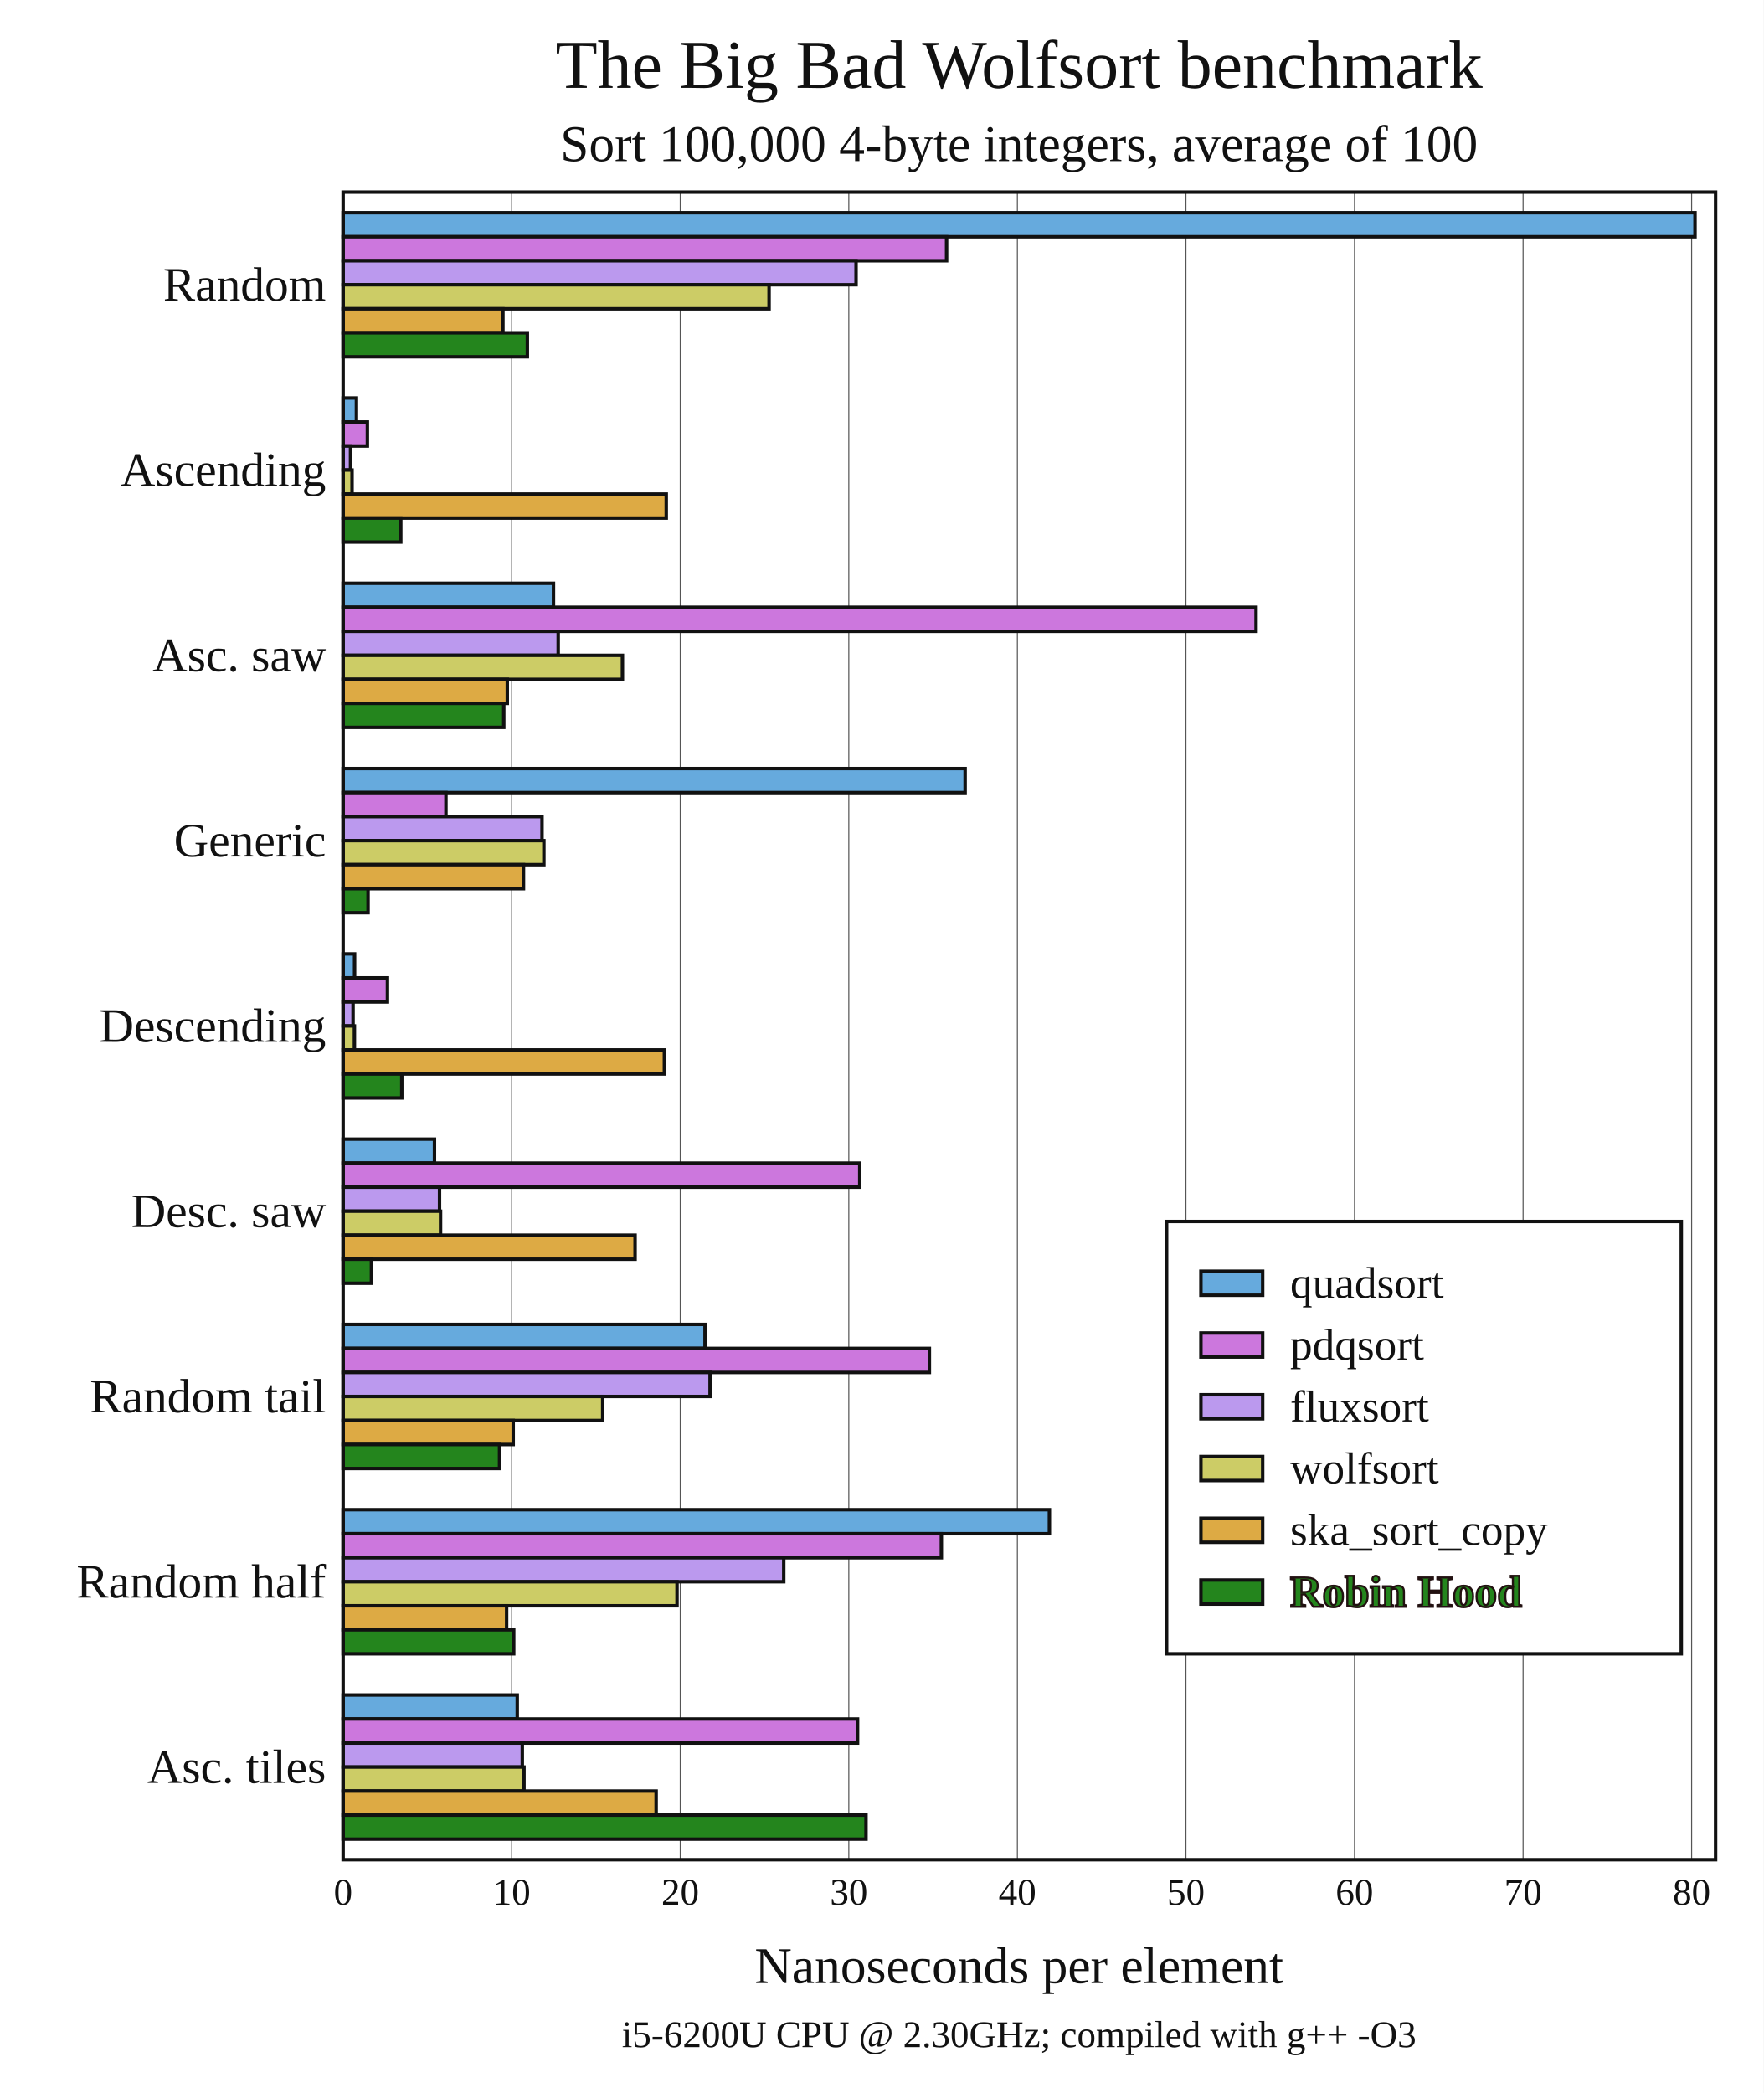
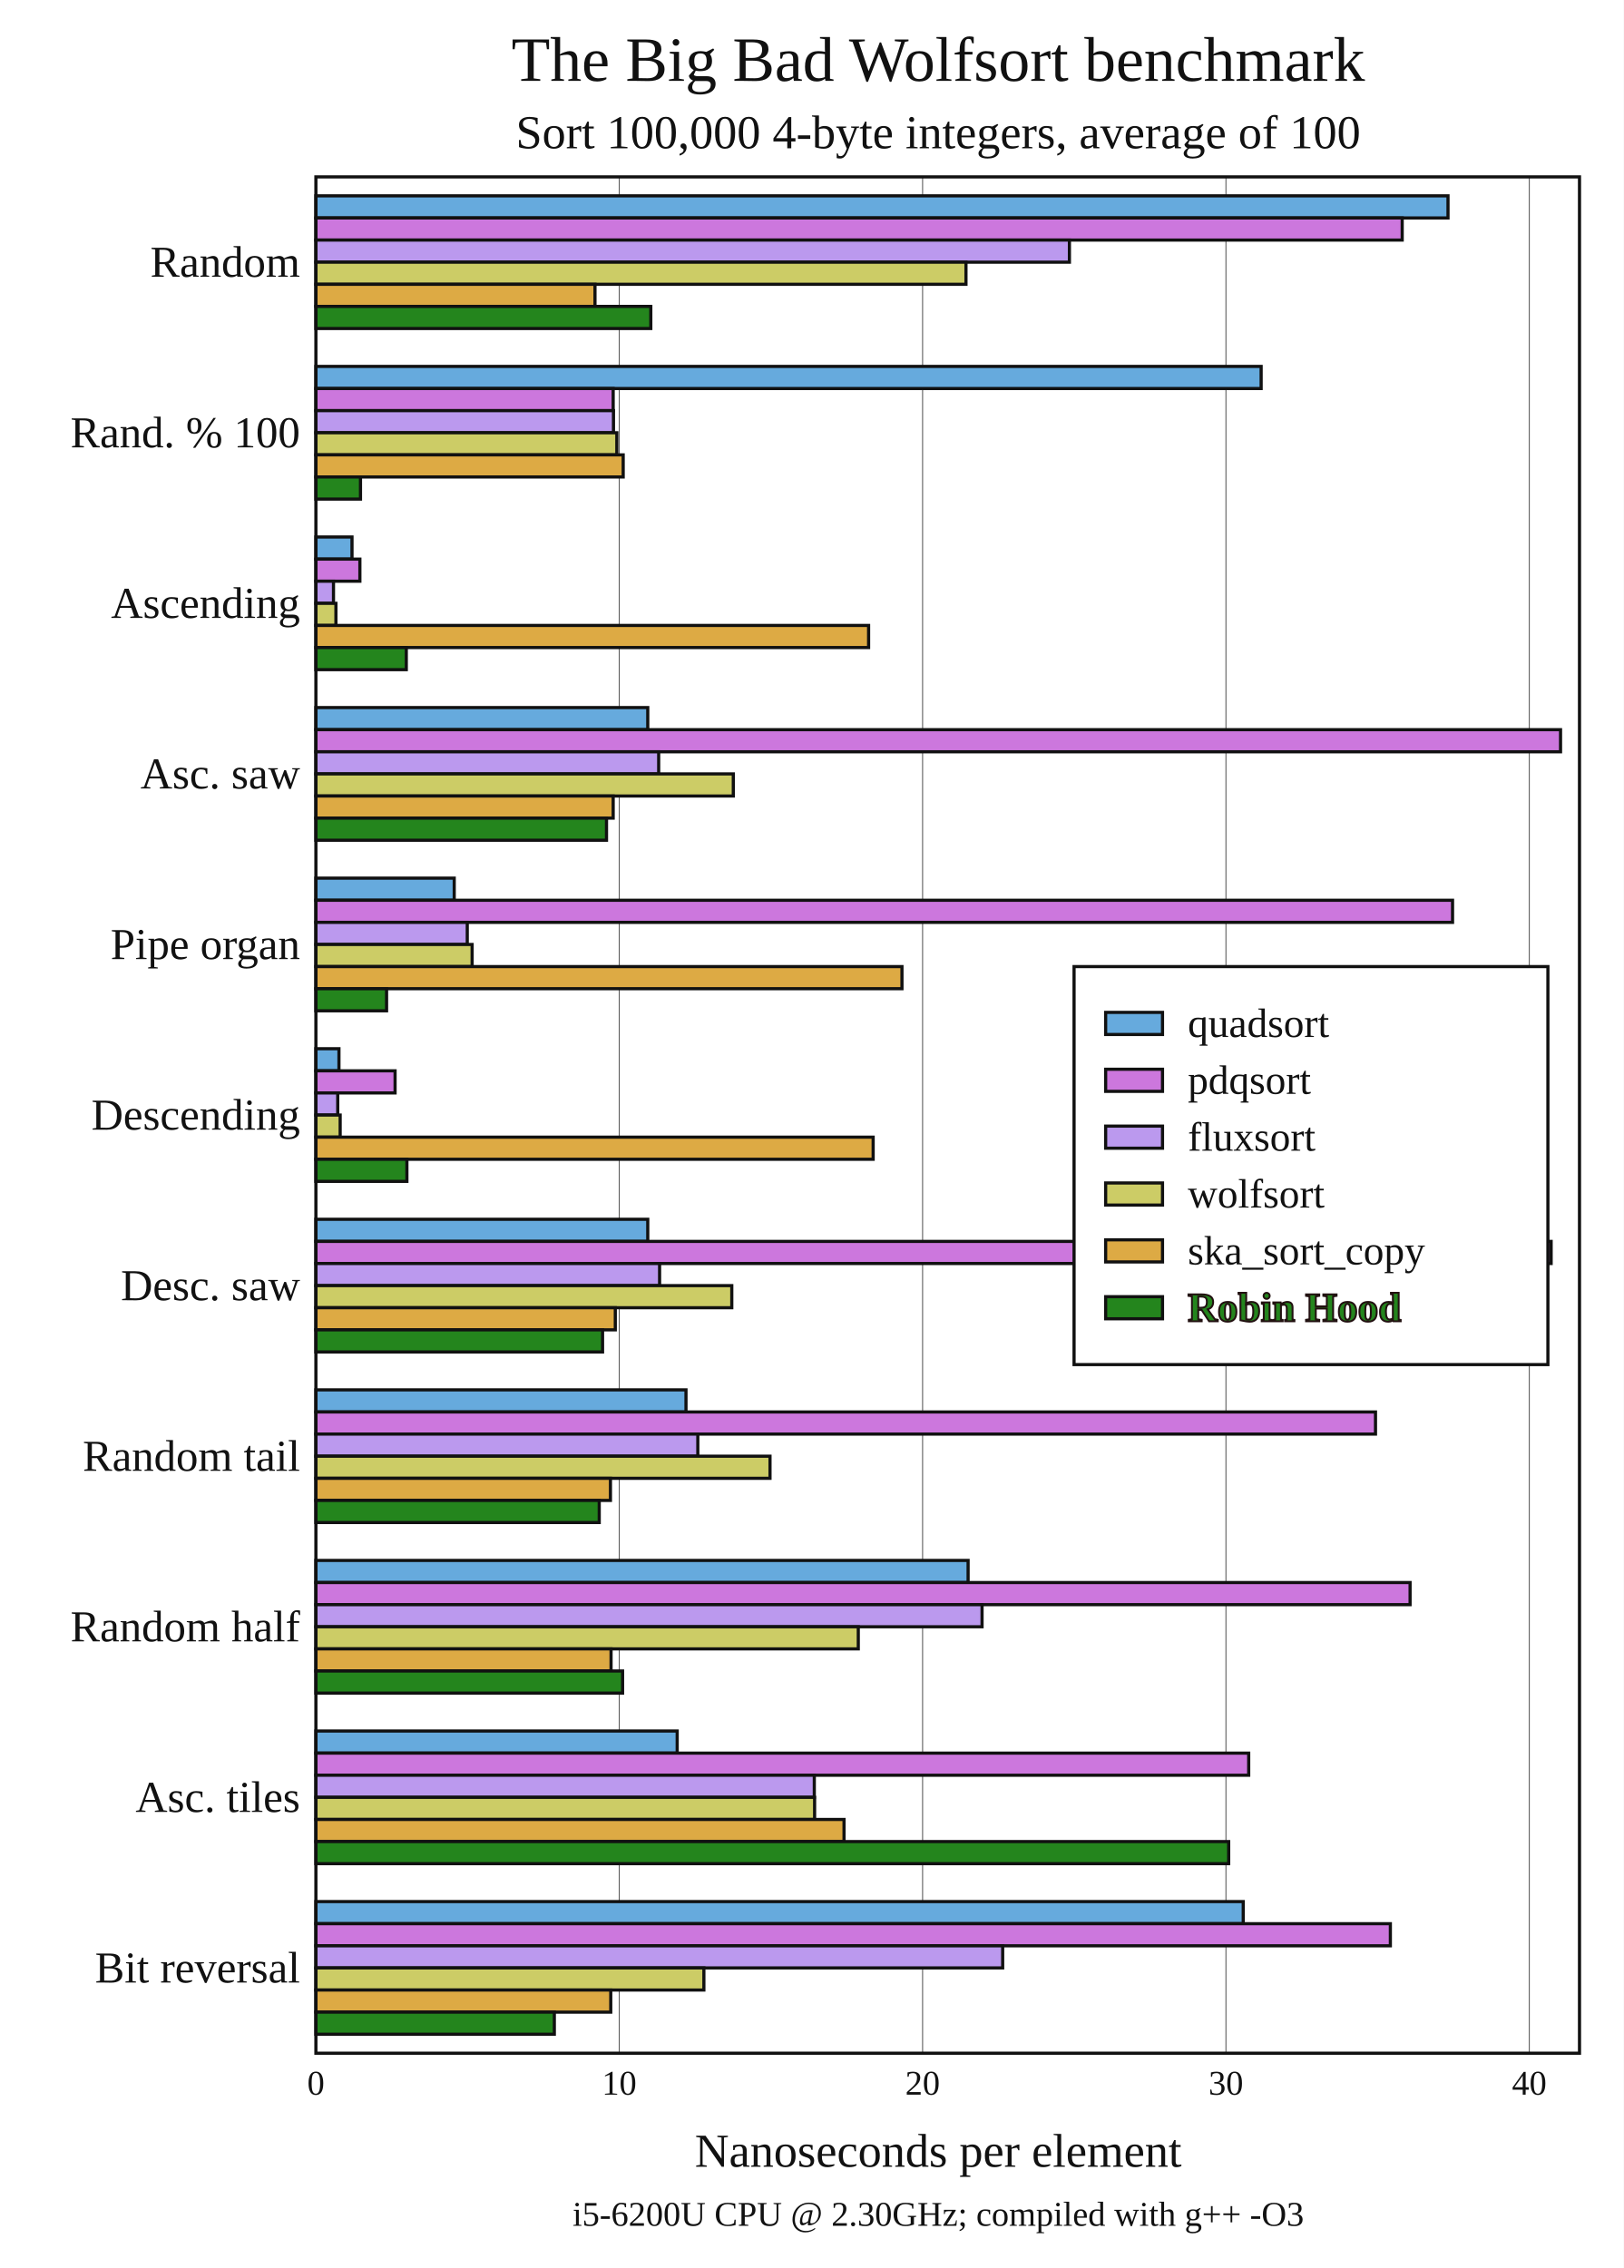
- <svg xmlns="http://www.w3.org/2000/svg" viewBox="0 0 514 610" height="915" width="771">
+ <svg xmlns="http://www.w3.org/2000/svg" viewBox="0 0 514 718" height="1077" width="771">
  <g text-anchor="middle" font-size="14px" fill="#111">
-     <rect fill="white" x="0" y="0" width="514" height="610" />
+     <rect fill="white" x="0" y="0" width="514" height="718" />
    <text dy="0.33em" font-size="20px" x="297" y="19">The Big Bad Wolfsort benchmark</text>
    <text dy="0.33em" font-size="15px" x="297" y="42">Sort 100,000 4-byte integers, average of 100</text>
-     <text dy="0.33em" font-size="15px" x="297" y="573">Nanoseconds per element</text>
-     <text dy="0.33em" font-size="11px" x="297" y="593">i5-6200U CPU @ 2.30GHz; compiled with g++ -O3</text>
+     <text dy="0.33em" font-size="15px" x="297" y="681">Nanoseconds per element</text>
+     <text dy="0.33em" font-size="11px" x="297" y="701">i5-6200U CPU @ 2.30GHz; compiled with g++ -O3</text>
    <g stroke-width="0.3" stroke="#555">
-       <path d="M149.127 56v486" />
-       <path d="M198.254 56v486" />
-       <path d="M247.381 56v486" />
-       <path d="M296.508 56v486" />
-       <path d="M345.635 56v486" />
-       <path d="M394.763 56v486" />
-       <path d="M443.890 56v486" />
-       <path d="M493.017 56v486" />
+       <path d="M196.027 56v594" />
+       <path d="M292.054 56v594" />
+       <path d="M388.081 56v594" />
+       <path d="M484.109 56v594" />
    </g>
    <g font-size="11px">
-       <text dy="0.33em" x="100" y="551.5">0</text>
-       <text dy="0.33em" x="149.127" y="551.5">10</text>
-       <text dy="0.33em" x="198.254" y="551.5">20</text>
-       <text dy="0.33em" x="247.381" y="551.5">30</text>
-       <text dy="0.33em" x="296.508" y="551.5">40</text>
-       <text dy="0.33em" x="345.635" y="551.5">50</text>
-       <text dy="0.33em" x="394.763" y="551.5">60</text>
-       <text dy="0.33em" x="443.890" y="551.5">70</text>
-       <text dy="0.33em" x="493.017" y="551.5">80</text>
+       <text dy="0.33em" x="100" y="659.5">0</text>
+       <text dy="0.33em" x="196.027" y="659.5">10</text>
+       <text dy="0.33em" x="292.054" y="659.5">20</text>
+       <text dy="0.33em" x="388.081" y="659.5">30</text>
+       <text dy="0.33em" x="484.109" y="659.5">40</text>
    </g>
    <g text-anchor="end">
      <text dy="0.33em" x="95" y="83">Random</text>
-       <text dy="0.33em" x="95" y="137">Ascending</text>
-       <text dy="0.33em" x="95" y="191">Asc. saw</text>
-       <text dy="0.33em" x="95" y="245">Generic</text>
-       <text dy="0.33em" x="95" y="299">Descending</text>
-       <text dy="0.33em" x="95" y="353">Desc. saw</text>
-       <text dy="0.33em" x="95" y="407">Random tail</text>
-       <text dy="0.33em" x="95" y="461">Random half</text>
-       <text dy="0.33em" x="95" y="515">Asc. tiles</text>
+       <text dy="0.33em" x="95" y="137">Rand. % 100</text>
+       <text dy="0.33em" x="95" y="191">Ascending</text>
+       <text dy="0.33em" x="95" y="245">Asc. saw</text>
+       <text dy="0.33em" x="95" y="299">Pipe organ</text>
+       <text dy="0.33em" x="95" y="353">Descending</text>
+       <text dy="0.33em" x="95" y="407">Desc. saw</text>
+       <text dy="0.33em" x="95" y="461">Random tail</text>
+       <text dy="0.33em" x="95" y="515">Random half</text>
+       <text dy="0.33em" x="95" y="569">Asc. tiles</text>
+       <text dy="0.33em" x="95" y="623">Bit reversal</text>
    </g>
    <g stroke="#111">
      <g fill="#6ad">
-         <rect x="100" y="62" width="394" height="7" />
-         <rect x="100" y="116" width="3.881" height="7" />
-         <rect x="100" y="170" width="61.310" height="7" />
-         <rect x="100" y="224" width="181.279" height="7" />
-         <rect x="100" y="278" width="3.340" height="7" />
-         <rect x="100" y="332" width="26.626" height="7" />
-         <rect x="100" y="386" width="105.476" height="7" />
-         <rect x="100" y="440" width="205.842" height="7" />
-         <rect x="100" y="494" width="50.748" height="7" />
+         <rect x="100" y="62" width="358.373" height="7" />
+         <rect x="100" y="116" width="299.221" height="7" />
+         <rect x="100" y="170" width="11.427" height="7" />
+         <rect x="100" y="224" width="105.053" height="7" />
+         <rect x="100" y="278" width="43.788" height="7" />
+         <rect x="100" y="332" width="7.298" height="7" />
+         <rect x="100" y="386" width="105.053" height="7" />
+         <rect x="100" y="440" width="117.153" height="7" />
+         <rect x="100" y="494" width="206.458" height="7" />
+         <rect x="100" y="548" width="114.368" height="7" />
+         <rect x="100" y="602" width="293.555" height="7" />
      </g>
      <g fill="#c7d">
-         <rect x="100" y="69" width="175.875" height="7" />
-         <rect x="100" y="123" width="7.074" height="7" />
-         <rect x="100" y="177" width="266.072" height="7" />
-         <rect x="100" y="231" width="29.967" height="7" />
-         <rect x="100" y="285" width="12.920" height="7" />
-         <rect x="100" y="339" width="150.574" height="7" />
-         <rect x="100" y="393" width="170.864" height="7" />
-         <rect x="100" y="447" width="174.352" height="7" />
-         <rect x="100" y="501" width="149.936" height="7" />
+         <rect x="100" y="69" width="343.873" height="7" />
+         <rect x="100" y="123" width="94.106" height="7" />
+         <rect x="100" y="177" width="13.923" height="7" />
+         <rect x="100" y="231" width="394" height="7" />
+         <rect x="100" y="285" width="359.814" height="7" />
+         <rect x="100" y="339" width="25.063" height="7" />
+         <rect x="100" y="393" width="391.023" height="7" />
+         <rect x="100" y="447" width="335.423" height="7" />
+         <rect x="100" y="501" width="346.370" height="7" />
+         <rect x="100" y="555" width="295.283" height="7" />
+         <rect x="100" y="609" width="340.128" height="7" />
      </g>
      <g fill="#b9e">
-         <rect x="100" y="76" width="149.494" height="7" />
-         <rect x="100" y="130" width="2.161" height="7" />
-         <rect x="100" y="184" width="62.686" height="7" />
-         <rect x="100" y="238" width="57.970" height="7" />
-         <rect x="100" y="292" width="2.898" height="7" />
-         <rect x="100" y="346" width="28.100" height="7" />
-         <rect x="100" y="400" width="106.949" height="7" />
-         <rect x="100" y="454" width="128.418" height="7" />
-         <rect x="100" y="508" width="52.222" height="7" />
+         <rect x="100" y="76" width="238.531" height="7" />
+         <rect x="100" y="130" width="94.202" height="7" />
+         <rect x="100" y="184" width="5.569" height="7" />
+         <rect x="100" y="238" width="108.510" height="7" />
+         <rect x="100" y="292" width="47.917" height="7" />
+         <rect x="100" y="346" width="6.913" height="7" />
+         <rect x="100" y="400" width="108.798" height="7" />
+         <rect x="100" y="454" width="120.898" height="7" />
+         <rect x="100" y="508" width="210.875" height="7" />
+         <rect x="100" y="562" width="157.772" height="7" />
+         <rect x="100" y="616" width="217.405" height="7" />
      </g>
      <g fill="#cc6">
-         <rect x="100" y="83" width="124.144" height="7" />
-         <rect x="100" y="137" width="2.603" height="7" />
-         <rect x="100" y="191" width="81.403" height="7" />
-         <rect x="100" y="245" width="58.510" height="7" />
-         <rect x="100" y="299" width="3.291" height="7" />
-         <rect x="100" y="353" width="28.395" height="7" />
-         <rect x="100" y="407" width="75.655" height="7" />
-         <rect x="100" y="461" width="97.320" height="7" />
-         <rect x="100" y="515" width="52.713" height="7" />
+         <rect x="100" y="83" width="205.786" height="7" />
+         <rect x="100" y="137" width="95.259" height="7" />
+         <rect x="100" y="191" width="6.337" height="7" />
+         <rect x="100" y="245" width="132.133" height="7" />
+         <rect x="100" y="299" width="49.454" height="7" />
+         <rect x="100" y="353" width="7.682" height="7" />
+         <rect x="100" y="407" width="131.653" height="7" />
+         <rect x="100" y="461" width="143.752" height="7" />
+         <rect x="100" y="515" width="171.696" height="7" />
+         <rect x="100" y="569" width="157.868" height="7" />
+         <rect x="100" y="623" width="122.818" height="7" />
      </g>
      <g fill="#da4">
-         <rect x="100" y="90" width="46.572" height="7" />
-         <rect x="100" y="144" width="94.176" height="7" />
-         <rect x="100" y="198" width="47.849" height="7" />
-         <rect x="100" y="252" width="52.566" height="7" />
-         <rect x="100" y="306" width="93.636" height="7" />
-         <rect x="100" y="360" width="85.088" height="7" />
-         <rect x="100" y="414" width="49.569" height="7" />
-         <rect x="100" y="468" width="47.653" height="7" />
-         <rect x="100" y="522" width="91.229" height="7" />
+         <rect x="100" y="90" width="88.345" height="7" />
+         <rect x="100" y="144" width="97.275" height="7" />
+         <rect x="100" y="198" width="174.961" height="7" />
+         <rect x="100" y="252" width="94.106" height="7" />
+         <rect x="100" y="306" width="185.524" height="7" />
+         <rect x="100" y="360" width="176.402" height="7" />
+         <rect x="100" y="414" width="94.778" height="7" />
+         <rect x="100" y="468" width="93.242" height="7" />
+         <rect x="100" y="522" width="93.434" height="7" />
+         <rect x="100" y="576" width="167.183" height="7" />
+         <rect x="100" y="630" width="93.338" height="7" />
      </g>
      <g fill="#24851d">
-         <rect x="100" y="97" width="53.696" height="7" />
-         <rect x="100" y="151" width="16.801" height="7" />
-         <rect x="100" y="205" width="46.818" height="7" />
-         <rect x="100" y="259" width="7.270" height="7" />
-         <rect x="100" y="313" width="17.096" height="7" />
-         <rect x="100" y="367" width="8.253" height="7" />
-         <rect x="100" y="421" width="45.590" height="7" />
-         <rect x="100" y="475" width="49.716" height="7" />
-         <rect x="100" y="529" width="152.392" height="7" />
+         <rect x="100" y="97" width="106.014" height="7" />
+         <rect x="100" y="151" width="14.116" height="7" />
+         <rect x="100" y="205" width="28.616" height="7" />
+         <rect x="100" y="259" width="91.994" height="7" />
+         <rect x="100" y="313" width="22.374" height="7" />
+         <rect x="100" y="367" width="28.808" height="7" />
+         <rect x="100" y="421" width="90.745" height="7" />
+         <rect x="100" y="475" width="89.689" height="7" />
+         <rect x="100" y="529" width="97.083" height="7" />
+         <rect x="100" y="583" width="288.946" height="7" />
+         <rect x="100" y="637" width="75.477" height="7" />
      </g>
    </g>
-     <rect stroke="#111" fill="none" x="100" y="56" width="400" height="486" />
-     <g transform="translate(340,356)" text-anchor="start" font-size="13px">
+     <rect stroke="#111" fill="none" x="100" y="56" width="400" height="594" />
+     <g transform="translate(340,306)" text-anchor="start" font-size="13px">
      <rect fill="white" stroke="#111" x="0" y="0" width="150" height="126" />
      <g stroke="#111">
        <rect fill="#6ad" x="10" y="14.5" width="18" height="7" />
        <rect fill="#c7d" x="10" y="32.5" width="18" height="7" />
        <rect fill="#b9e" x="10" y="50.5" width="18" height="7" />
        <rect fill="#cc6" x="10" y="68.5" width="18" height="7" />
        <rect fill="#da4" x="10" y="86.5" width="18" height="7" />
        <rect fill="#24851d" x="10" y="104.5" width="18" height="7" />
      </g>
      <text dy="0.33em" x="36" y="18">quadsort</text>
      <text dy="0.33em" x="36" y="36">pdqsort</text>
      <text dy="0.33em" x="36" y="54">fluxsort</text>
      <text dy="0.33em" x="36" y="72">wolfsort</text>
      <text dy="0.33em" x="36" y="90">ska_sort_copy</text>
      <text dy="0.33em" font-weight="bold" stroke-width="0.6" stroke="#211" fill="#24851d" x="36" y="108">Robin Hood</text>
    </g>
  </g>
</svg>
